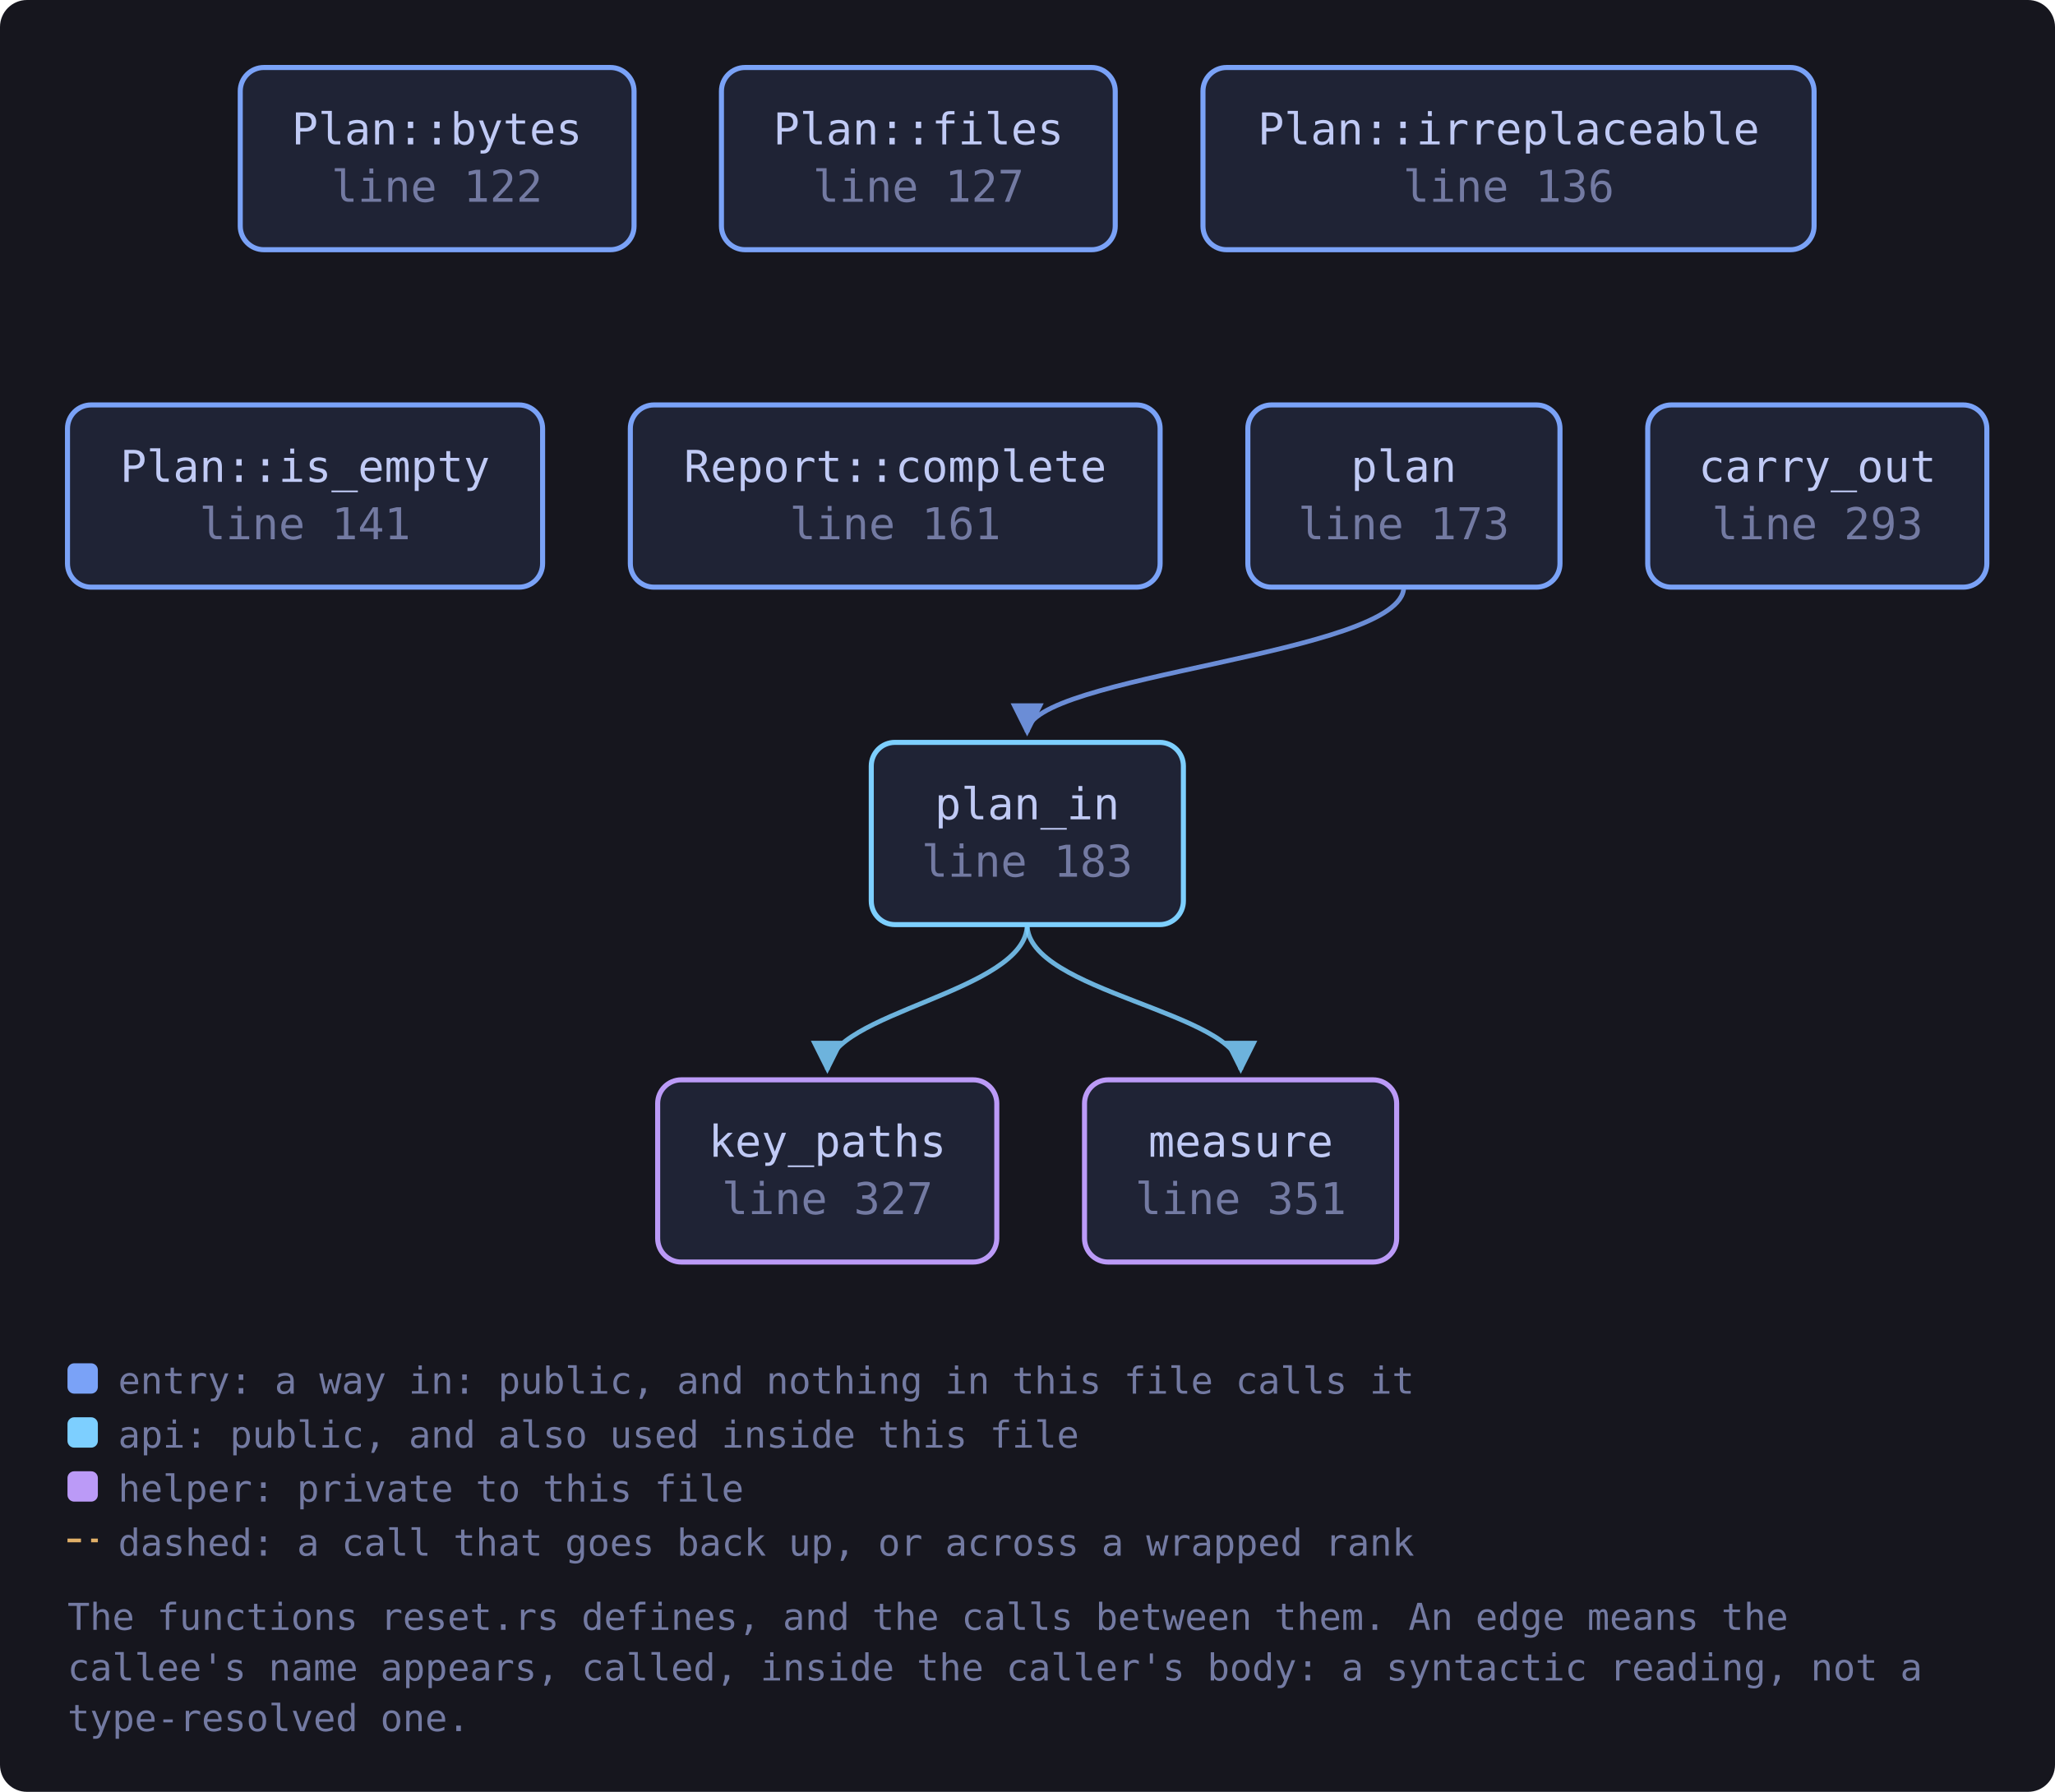
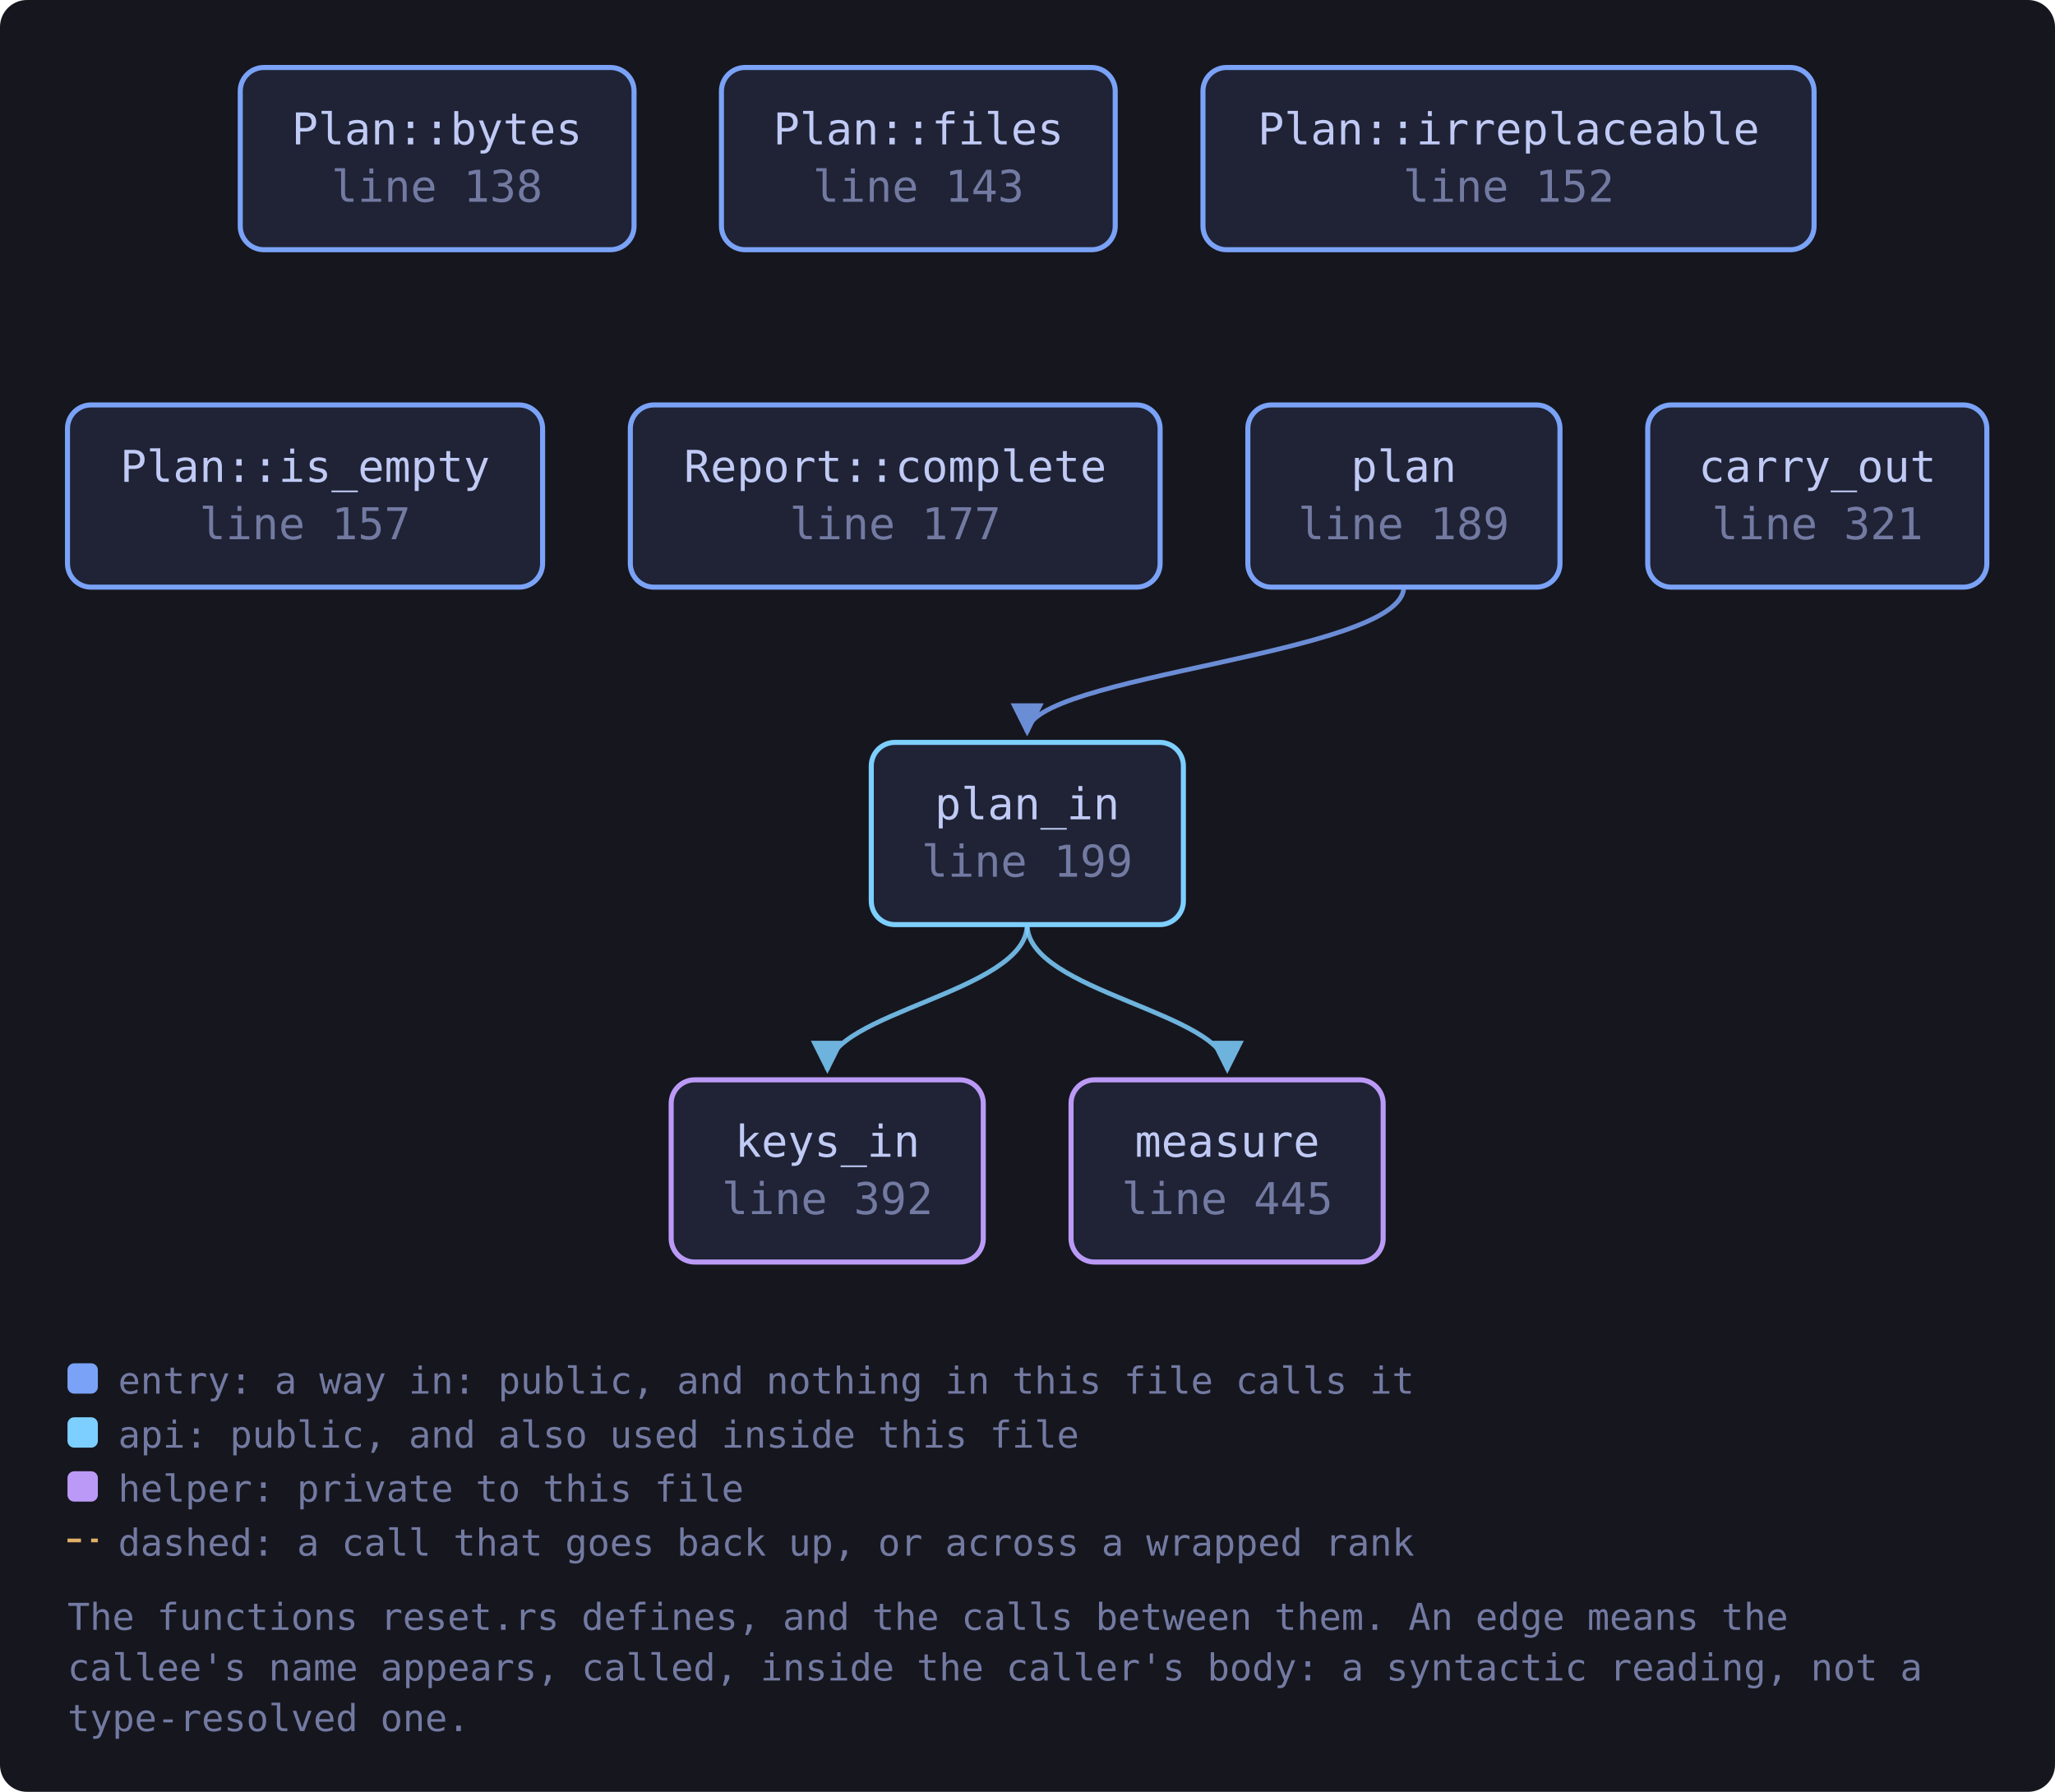
<svg xmlns="http://www.w3.org/2000/svg" viewBox="0 0 609 531" width="609" height="531" style="max-width:100%;height:auto" role="img" aria-label="flowchart">
  <defs>
    <marker id="a-muted" viewBox="0 0 8 8" refX="7" refY="4" markerWidth="7" markerHeight="7" orient="auto-start-reverse">
      <path d="M0 0 L8 4 L0 8 z" fill="var(--muted, #737aa2)" />
    </marker>
    <marker id="a-warn" viewBox="0 0 8 8" refX="7" refY="4" markerWidth="7" markerHeight="7" orient="auto-start-reverse">
      <path d="M0 0 L8 4 L0 8 z" fill="var(--warn, #e0af68)" />
    </marker>
    <marker id="a-accent" viewBox="0 0 8 8" refX="7" refY="4" markerWidth="7" markerHeight="7" orient="auto-start-reverse">
      <path d="M0 0 L8 4 L0 8 z" fill="var(--accent, #7aa2f7)" />
    </marker>
    <marker id="a-cyan" viewBox="0 0 8 8" refX="7" refY="4" markerWidth="7" markerHeight="7" orient="auto-start-reverse">
      <path d="M0 0 L8 4 L0 8 z" fill="var(--cyan, #7dcfff)" />
    </marker>
    <marker id="a-accent-2" viewBox="0 0 8 8" refX="7" refY="4" markerWidth="7" markerHeight="7" orient="auto-start-reverse">
      <path d="M0 0 L8 4 L0 8 z" fill="var(--accent-2, #bb9af7)" />
    </marker>
  </defs>
  <rect x="0" y="0" width="609" height="531" fill="var(--bg-inset, #16161e)" rx="8" />
  <path d="M416.0 174.0 C 416.0 194.0, 304.4 200.0, 304.4 217.0" fill="none" stroke="var(--accent, #7aa2f7)" stroke-width="1.4" opacity="0.85" marker-end="url(#a-accent)" />
  <path d="M304.4 274.0 C 304.4 294.0, 245.2 300.0, 245.2 317.0" fill="none" stroke="var(--cyan, #7dcfff)" stroke-width="1.4" opacity="0.85" marker-end="url(#a-cyan)" />
-   <path d="M304.4 274.0 C 304.4 294.0, 367.7 300.0, 367.7 317.0" fill="none" stroke="var(--cyan, #7dcfff)" stroke-width="1.4" opacity="0.85" marker-end="url(#a-cyan)" />
-   <a href="https://github.com/tilas01/veilvoice/blob/main/crates/veilvoice-crypto/src/reset.rs#L122" target="_blank" rel="noopener noreferrer">
+   <path d="M304.4 274.0 C 304.4 294.0, 363.7 300.0, 363.7 317.0" fill="none" stroke="var(--cyan, #7dcfff)" stroke-width="1.4" opacity="0.85" marker-end="url(#a-cyan)" />
+   <a href="https://github.com/tilas01/veilvoice/blob/main/crates/veilvoice-crypto/src/reset.rs#L138" target="_blank" rel="noopener noreferrer">
    <rect x="71.2" y="20.0" width="116.7" height="54.0" rx="7" fill="var(--bg-soft, #1f2335)" stroke="var(--accent, #7aa2f7)" stroke-width="1.5" />
    <text x="129.5" y="42.8" font-family="ui-monospace, SFMono-Regular, Menlo, Consolas, monospace" font-size="13" fill="var(--fg, #c0caf5)" text-anchor="middle">Plan::bytes</text>
-     <text x="129.5" y="59.8" font-family="ui-monospace, SFMono-Regular, Menlo, Consolas, monospace" font-size="13" fill="var(--muted, #737aa2)" text-anchor="middle">line 122</text>
+     <text x="129.5" y="59.8" font-family="ui-monospace, SFMono-Regular, Menlo, Consolas, monospace" font-size="13" fill="var(--muted, #737aa2)" text-anchor="middle">line 138</text>
  </a>
-   <a href="https://github.com/tilas01/veilvoice/blob/main/crates/veilvoice-crypto/src/reset.rs#L127" target="_blank" rel="noopener noreferrer">
+   <a href="https://github.com/tilas01/veilvoice/blob/main/crates/veilvoice-crypto/src/reset.rs#L143" target="_blank" rel="noopener noreferrer">
    <rect x="213.8" y="20.0" width="116.7" height="54.0" rx="7" fill="var(--bg-soft, #1f2335)" stroke="var(--accent, #7aa2f7)" stroke-width="1.5" />
    <text x="272.2" y="42.8" font-family="ui-monospace, SFMono-Regular, Menlo, Consolas, monospace" font-size="13" fill="var(--fg, #c0caf5)" text-anchor="middle">Plan::files</text>
-     <text x="272.2" y="59.8" font-family="ui-monospace, SFMono-Regular, Menlo, Consolas, monospace" font-size="13" fill="var(--muted, #737aa2)" text-anchor="middle">line 127</text>
+     <text x="272.2" y="59.8" font-family="ui-monospace, SFMono-Regular, Menlo, Consolas, monospace" font-size="13" fill="var(--muted, #737aa2)" text-anchor="middle">line 143</text>
  </a>
-   <a href="https://github.com/tilas01/veilvoice/blob/main/crates/veilvoice-crypto/src/reset.rs#L136" target="_blank" rel="noopener noreferrer">
+   <a href="https://github.com/tilas01/veilvoice/blob/main/crates/veilvoice-crypto/src/reset.rs#L152" target="_blank" rel="noopener noreferrer">
    <rect x="356.5" y="20.0" width="181.1" height="54.0" rx="7" fill="var(--bg-soft, #1f2335)" stroke="var(--accent, #7aa2f7)" stroke-width="1.5" />
    <text x="447.1" y="42.8" font-family="ui-monospace, SFMono-Regular, Menlo, Consolas, monospace" font-size="13" fill="var(--fg, #c0caf5)" text-anchor="middle">Plan::irreplaceable</text>
-     <text x="447.1" y="59.8" font-family="ui-monospace, SFMono-Regular, Menlo, Consolas, monospace" font-size="13" fill="var(--muted, #737aa2)" text-anchor="middle">line 136</text>
+     <text x="447.1" y="59.8" font-family="ui-monospace, SFMono-Regular, Menlo, Consolas, monospace" font-size="13" fill="var(--muted, #737aa2)" text-anchor="middle">line 152</text>
  </a>
-   <a href="https://github.com/tilas01/veilvoice/blob/main/crates/veilvoice-crypto/src/reset.rs#L141" target="_blank" rel="noopener noreferrer">
+   <a href="https://github.com/tilas01/veilvoice/blob/main/crates/veilvoice-crypto/src/reset.rs#L157" target="_blank" rel="noopener noreferrer">
    <rect x="20.0" y="120.0" width="140.8" height="54.0" rx="7" fill="var(--bg-soft, #1f2335)" stroke="var(--accent, #7aa2f7)" stroke-width="1.5" />
    <text x="90.4" y="142.8" font-family="ui-monospace, SFMono-Regular, Menlo, Consolas, monospace" font-size="13" fill="var(--fg, #c0caf5)" text-anchor="middle">Plan::is_empty</text>
-     <text x="90.4" y="159.8" font-family="ui-monospace, SFMono-Regular, Menlo, Consolas, monospace" font-size="13" fill="var(--muted, #737aa2)" text-anchor="middle">line 141</text>
+     <text x="90.4" y="159.8" font-family="ui-monospace, SFMono-Regular, Menlo, Consolas, monospace" font-size="13" fill="var(--muted, #737aa2)" text-anchor="middle">line 157</text>
  </a>
-   <a href="https://github.com/tilas01/veilvoice/blob/main/crates/veilvoice-crypto/src/reset.rs#L161" target="_blank" rel="noopener noreferrer">
+   <a href="https://github.com/tilas01/veilvoice/blob/main/crates/veilvoice-crypto/src/reset.rs#L177" target="_blank" rel="noopener noreferrer">
    <rect x="186.8" y="120.0" width="157.0" height="54.0" rx="7" fill="var(--bg-soft, #1f2335)" stroke="var(--accent, #7aa2f7)" stroke-width="1.5" />
    <text x="265.3" y="142.8" font-family="ui-monospace, SFMono-Regular, Menlo, Consolas, monospace" font-size="13" fill="var(--fg, #c0caf5)" text-anchor="middle">Report::complete</text>
-     <text x="265.3" y="159.8" font-family="ui-monospace, SFMono-Regular, Menlo, Consolas, monospace" font-size="13" fill="var(--muted, #737aa2)" text-anchor="middle">line 161</text>
+     <text x="265.3" y="159.8" font-family="ui-monospace, SFMono-Regular, Menlo, Consolas, monospace" font-size="13" fill="var(--muted, #737aa2)" text-anchor="middle">line 177</text>
  </a>
-   <a href="https://github.com/tilas01/veilvoice/blob/main/crates/veilvoice-crypto/src/reset.rs#L173" target="_blank" rel="noopener noreferrer">
+   <a href="https://github.com/tilas01/veilvoice/blob/main/crates/veilvoice-crypto/src/reset.rs#L189" target="_blank" rel="noopener noreferrer">
    <rect x="369.8" y="120.0" width="92.5" height="54.0" rx="7" fill="var(--bg-soft, #1f2335)" stroke="var(--accent, #7aa2f7)" stroke-width="1.5" />
    <text x="416.0" y="142.8" font-family="ui-monospace, SFMono-Regular, Menlo, Consolas, monospace" font-size="13" fill="var(--fg, #c0caf5)" text-anchor="middle">plan</text>
-     <text x="416.0" y="159.8" font-family="ui-monospace, SFMono-Regular, Menlo, Consolas, monospace" font-size="13" fill="var(--muted, #737aa2)" text-anchor="middle">line 173</text>
+     <text x="416.0" y="159.8" font-family="ui-monospace, SFMono-Regular, Menlo, Consolas, monospace" font-size="13" fill="var(--muted, #737aa2)" text-anchor="middle">line 189</text>
  </a>
-   <a href="https://github.com/tilas01/veilvoice/blob/main/crates/veilvoice-crypto/src/reset.rs#L183" target="_blank" rel="noopener noreferrer">
+   <a href="https://github.com/tilas01/veilvoice/blob/main/crates/veilvoice-crypto/src/reset.rs#L199" target="_blank" rel="noopener noreferrer">
    <rect x="258.2" y="220.0" width="92.5" height="54.0" rx="7" fill="var(--bg-soft, #1f2335)" stroke="var(--cyan, #7dcfff)" stroke-width="1.5" />
    <text x="304.4" y="242.8" font-family="ui-monospace, SFMono-Regular, Menlo, Consolas, monospace" font-size="13" fill="var(--fg, #c0caf5)" text-anchor="middle">plan_in</text>
-     <text x="304.4" y="259.8" font-family="ui-monospace, SFMono-Regular, Menlo, Consolas, monospace" font-size="13" fill="var(--muted, #737aa2)" text-anchor="middle">line 183</text>
+     <text x="304.4" y="259.8" font-family="ui-monospace, SFMono-Regular, Menlo, Consolas, monospace" font-size="13" fill="var(--muted, #737aa2)" text-anchor="middle">line 199</text>
  </a>
-   <a href="https://github.com/tilas01/veilvoice/blob/main/crates/veilvoice-crypto/src/reset.rs#L293" target="_blank" rel="noopener noreferrer">
+   <a href="https://github.com/tilas01/veilvoice/blob/main/crates/veilvoice-crypto/src/reset.rs#L321" target="_blank" rel="noopener noreferrer">
    <rect x="488.3" y="120.0" width="100.5" height="54.0" rx="7" fill="var(--bg-soft, #1f2335)" stroke="var(--accent, #7aa2f7)" stroke-width="1.5" />
    <text x="538.6" y="142.8" font-family="ui-monospace, SFMono-Regular, Menlo, Consolas, monospace" font-size="13" fill="var(--fg, #c0caf5)" text-anchor="middle">carry_out</text>
-     <text x="538.6" y="159.8" font-family="ui-monospace, SFMono-Regular, Menlo, Consolas, monospace" font-size="13" fill="var(--muted, #737aa2)" text-anchor="middle">line 293</text>
+     <text x="538.6" y="159.8" font-family="ui-monospace, SFMono-Regular, Menlo, Consolas, monospace" font-size="13" fill="var(--muted, #737aa2)" text-anchor="middle">line 321</text>
  </a>
-   <a href="https://github.com/tilas01/veilvoice/blob/main/crates/veilvoice-crypto/src/reset.rs#L327" target="_blank" rel="noopener noreferrer">
-     <rect x="194.9" y="320.0" width="100.5" height="54.0" rx="7" fill="var(--bg-soft, #1f2335)" stroke="var(--accent-2, #bb9af7)" stroke-width="1.5" />
-     <text x="245.2" y="342.8" font-family="ui-monospace, SFMono-Regular, Menlo, Consolas, monospace" font-size="13" fill="var(--fg, #c0caf5)" text-anchor="middle">key_paths</text>
-     <text x="245.2" y="359.8" font-family="ui-monospace, SFMono-Regular, Menlo, Consolas, monospace" font-size="13" fill="var(--muted, #737aa2)" text-anchor="middle">line 327</text>
+   <a href="https://github.com/tilas01/veilvoice/blob/main/crates/veilvoice-crypto/src/reset.rs#L392" target="_blank" rel="noopener noreferrer">
+     <rect x="198.9" y="320.0" width="92.5" height="54.0" rx="7" fill="var(--bg-soft, #1f2335)" stroke="var(--accent-2, #bb9af7)" stroke-width="1.5" />
+     <text x="245.2" y="342.8" font-family="ui-monospace, SFMono-Regular, Menlo, Consolas, monospace" font-size="13" fill="var(--fg, #c0caf5)" text-anchor="middle">keys_in</text>
+     <text x="245.2" y="359.8" font-family="ui-monospace, SFMono-Regular, Menlo, Consolas, monospace" font-size="13" fill="var(--muted, #737aa2)" text-anchor="middle">line 392</text>
  </a>
-   <a href="https://github.com/tilas01/veilvoice/blob/main/crates/veilvoice-crypto/src/reset.rs#L351" target="_blank" rel="noopener noreferrer">
-     <rect x="321.4" y="320.0" width="92.5" height="54.0" rx="7" fill="var(--bg-soft, #1f2335)" stroke="var(--accent-2, #bb9af7)" stroke-width="1.5" />
-     <text x="367.7" y="342.8" font-family="ui-monospace, SFMono-Regular, Menlo, Consolas, monospace" font-size="13" fill="var(--fg, #c0caf5)" text-anchor="middle">measure</text>
-     <text x="367.7" y="359.8" font-family="ui-monospace, SFMono-Regular, Menlo, Consolas, monospace" font-size="13" fill="var(--muted, #737aa2)" text-anchor="middle">line 351</text>
+   <a href="https://github.com/tilas01/veilvoice/blob/main/crates/veilvoice-crypto/src/reset.rs#L445" target="_blank" rel="noopener noreferrer">
+     <rect x="317.4" y="320.0" width="92.5" height="54.0" rx="7" fill="var(--bg-soft, #1f2335)" stroke="var(--accent-2, #bb9af7)" stroke-width="1.5" />
+     <text x="363.7" y="342.8" font-family="ui-monospace, SFMono-Regular, Menlo, Consolas, monospace" font-size="13" fill="var(--fg, #c0caf5)" text-anchor="middle">measure</text>
+     <text x="363.7" y="359.8" font-family="ui-monospace, SFMono-Regular, Menlo, Consolas, monospace" font-size="13" fill="var(--muted, #737aa2)" text-anchor="middle">line 445</text>
  </a>
  <rect x="20.0" y="404.0" width="9" height="9" rx="2" fill="var(--accent, #7aa2f7)" />
  <text x="35.0" y="413.0" font-family="ui-monospace, SFMono-Regular, Menlo, Consolas, monospace" font-size="11" fill="var(--muted, #737aa2)">entry: a way in: public, and nothing in this file calls it</text>
  <rect x="20.0" y="420.0" width="9" height="9" rx="2" fill="var(--cyan, #7dcfff)" />
  <text x="35.0" y="429.0" font-family="ui-monospace, SFMono-Regular, Menlo, Consolas, monospace" font-size="11" fill="var(--muted, #737aa2)">api: public, and also used inside this file</text>
  <rect x="20.0" y="436.0" width="9" height="9" rx="2" fill="var(--accent-2, #bb9af7)" />
  <text x="35.0" y="445.0" font-family="ui-monospace, SFMono-Regular, Menlo, Consolas, monospace" font-size="11" fill="var(--muted, #737aa2)">helper: private to this file</text>
  <path d="M20.0 456.5 L29.0 456.5" stroke="var(--warn, #e0af68)" stroke-width="1.1" stroke-dasharray="4 3" />
  <text x="35.0" y="461.0" font-family="ui-monospace, SFMono-Regular, Menlo, Consolas, monospace" font-size="11" fill="var(--muted, #737aa2)">dashed: a call that goes back up, or across a wrapped rank</text>
  <text x="20.0" y="483.0" font-family="ui-monospace, SFMono-Regular, Menlo, Consolas, monospace" font-size="11" fill="var(--muted, #737aa2)">The functions reset.rs defines, and the calls between them. An edge means the</text>
  <text x="20.0" y="498.0" font-family="ui-monospace, SFMono-Regular, Menlo, Consolas, monospace" font-size="11" fill="var(--muted, #737aa2)">callee's name appears, called, inside the caller's body: a syntactic reading, not a</text>
  <text x="20.0" y="513.0" font-family="ui-monospace, SFMono-Regular, Menlo, Consolas, monospace" font-size="11" fill="var(--muted, #737aa2)">type-resolved one.</text>
</svg>
